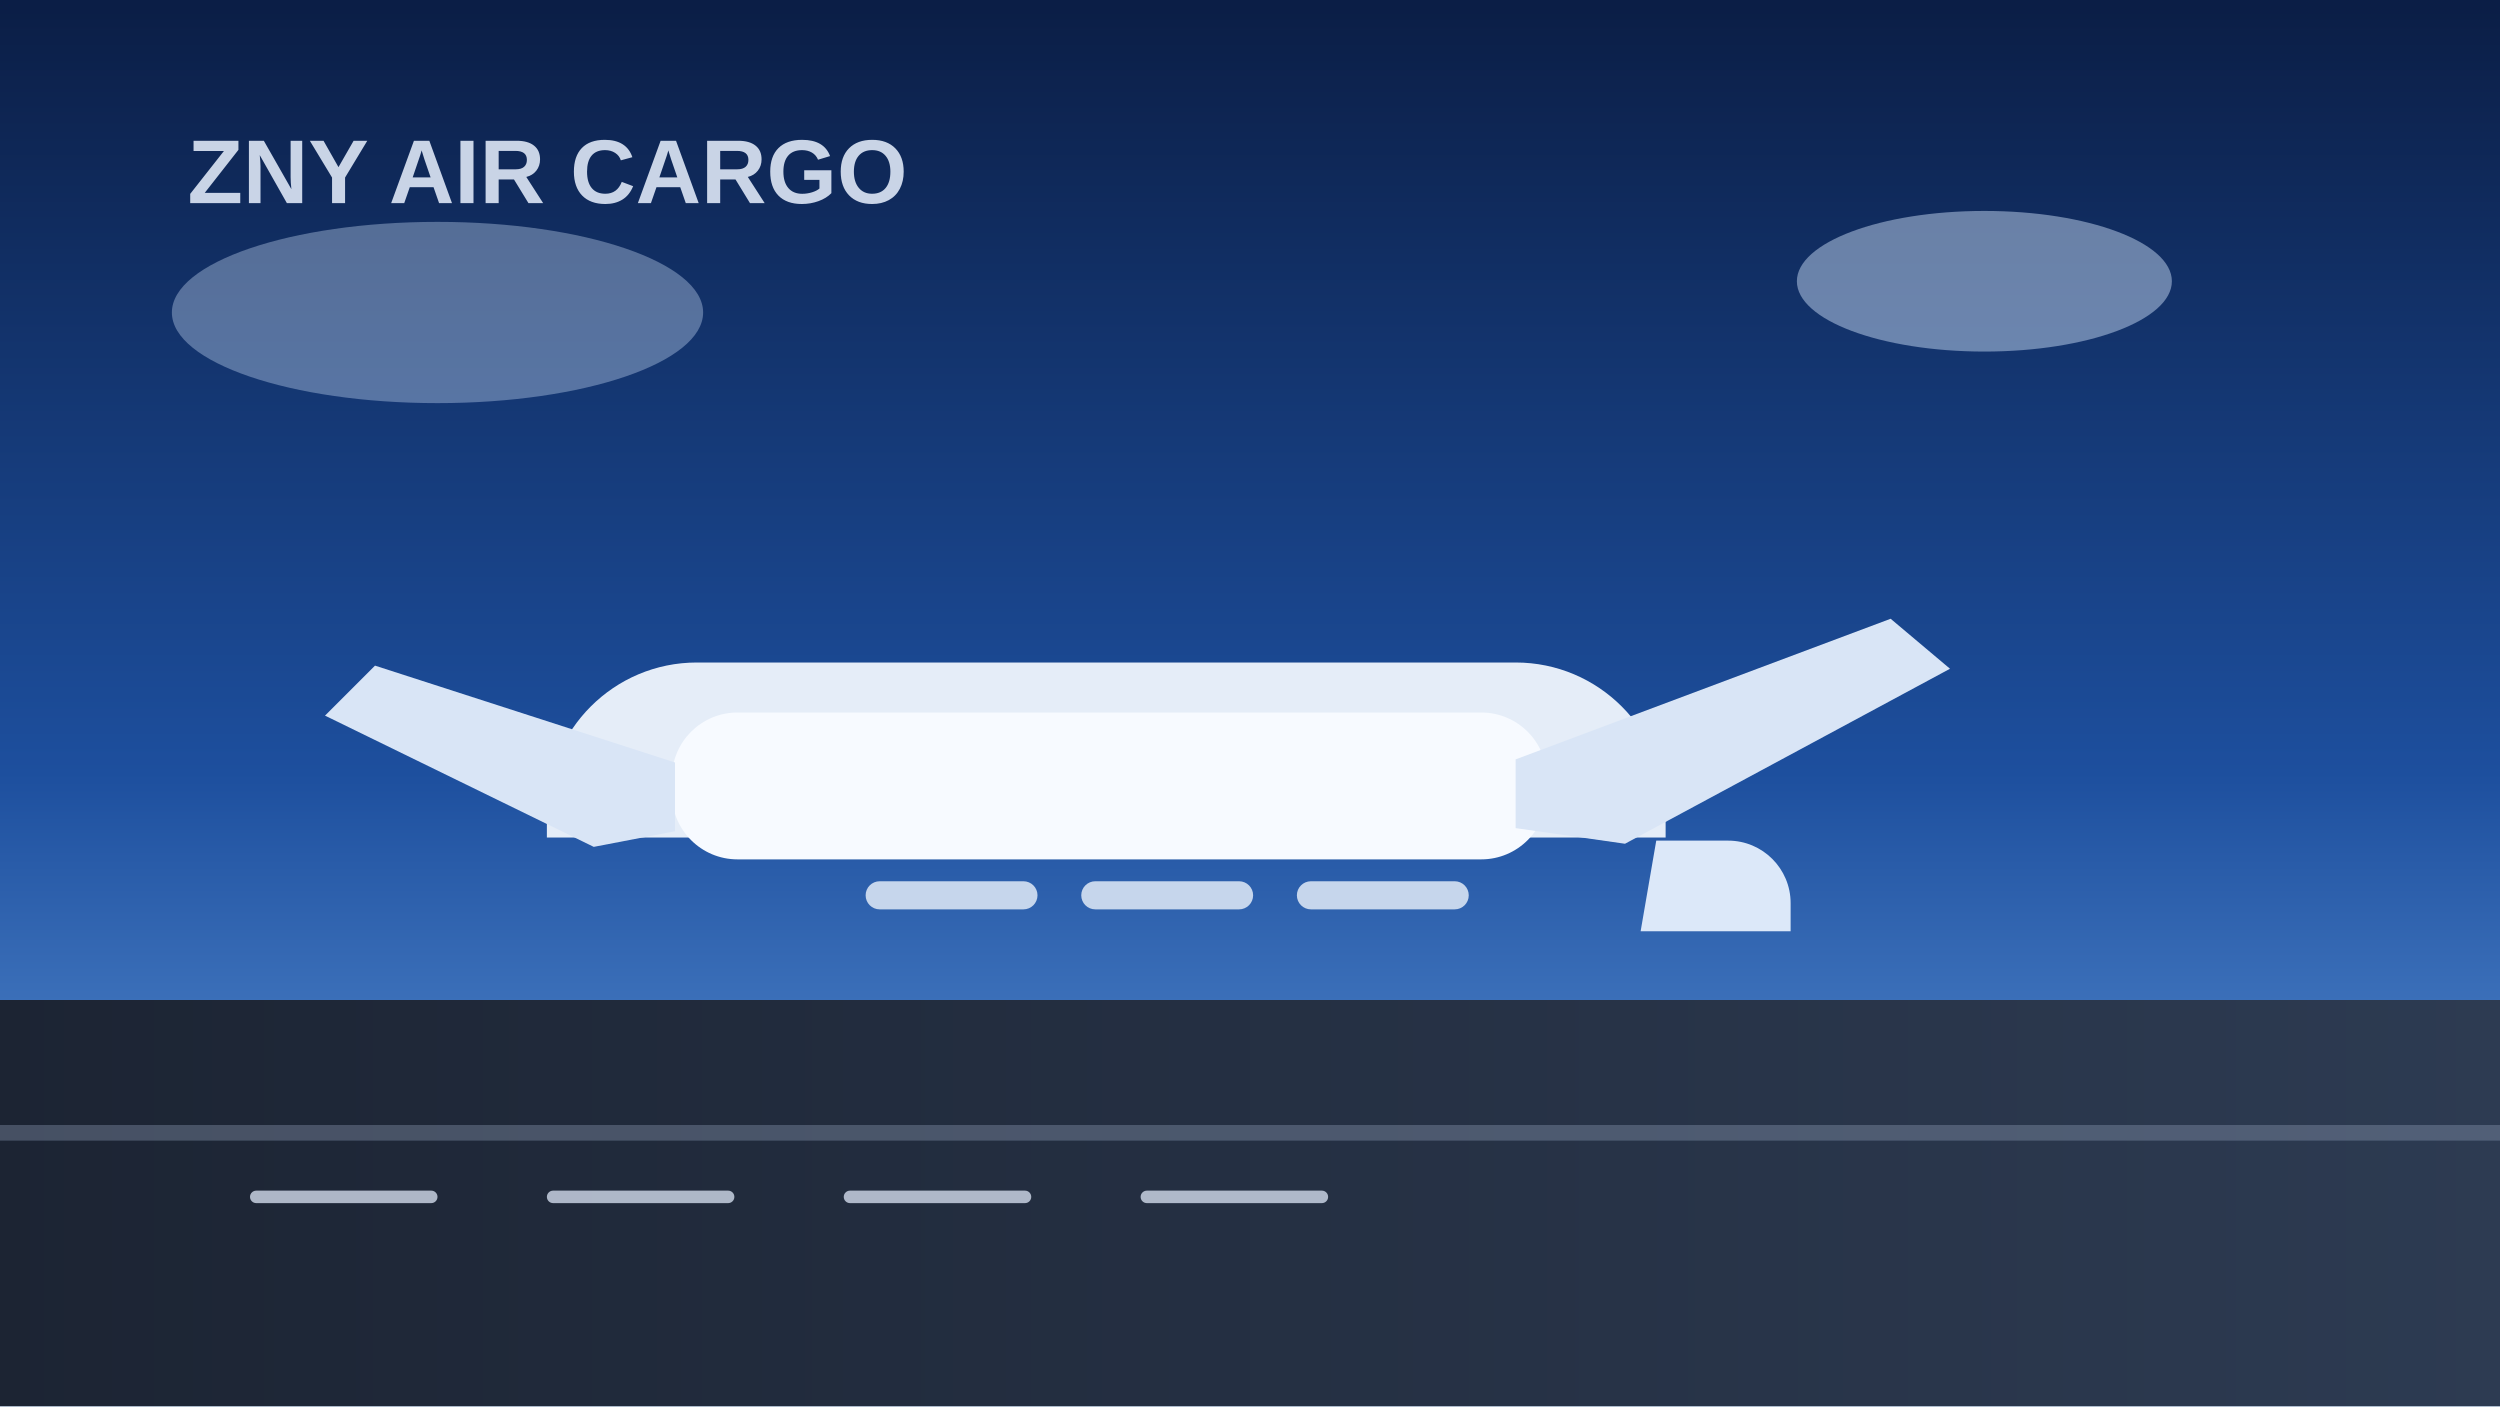
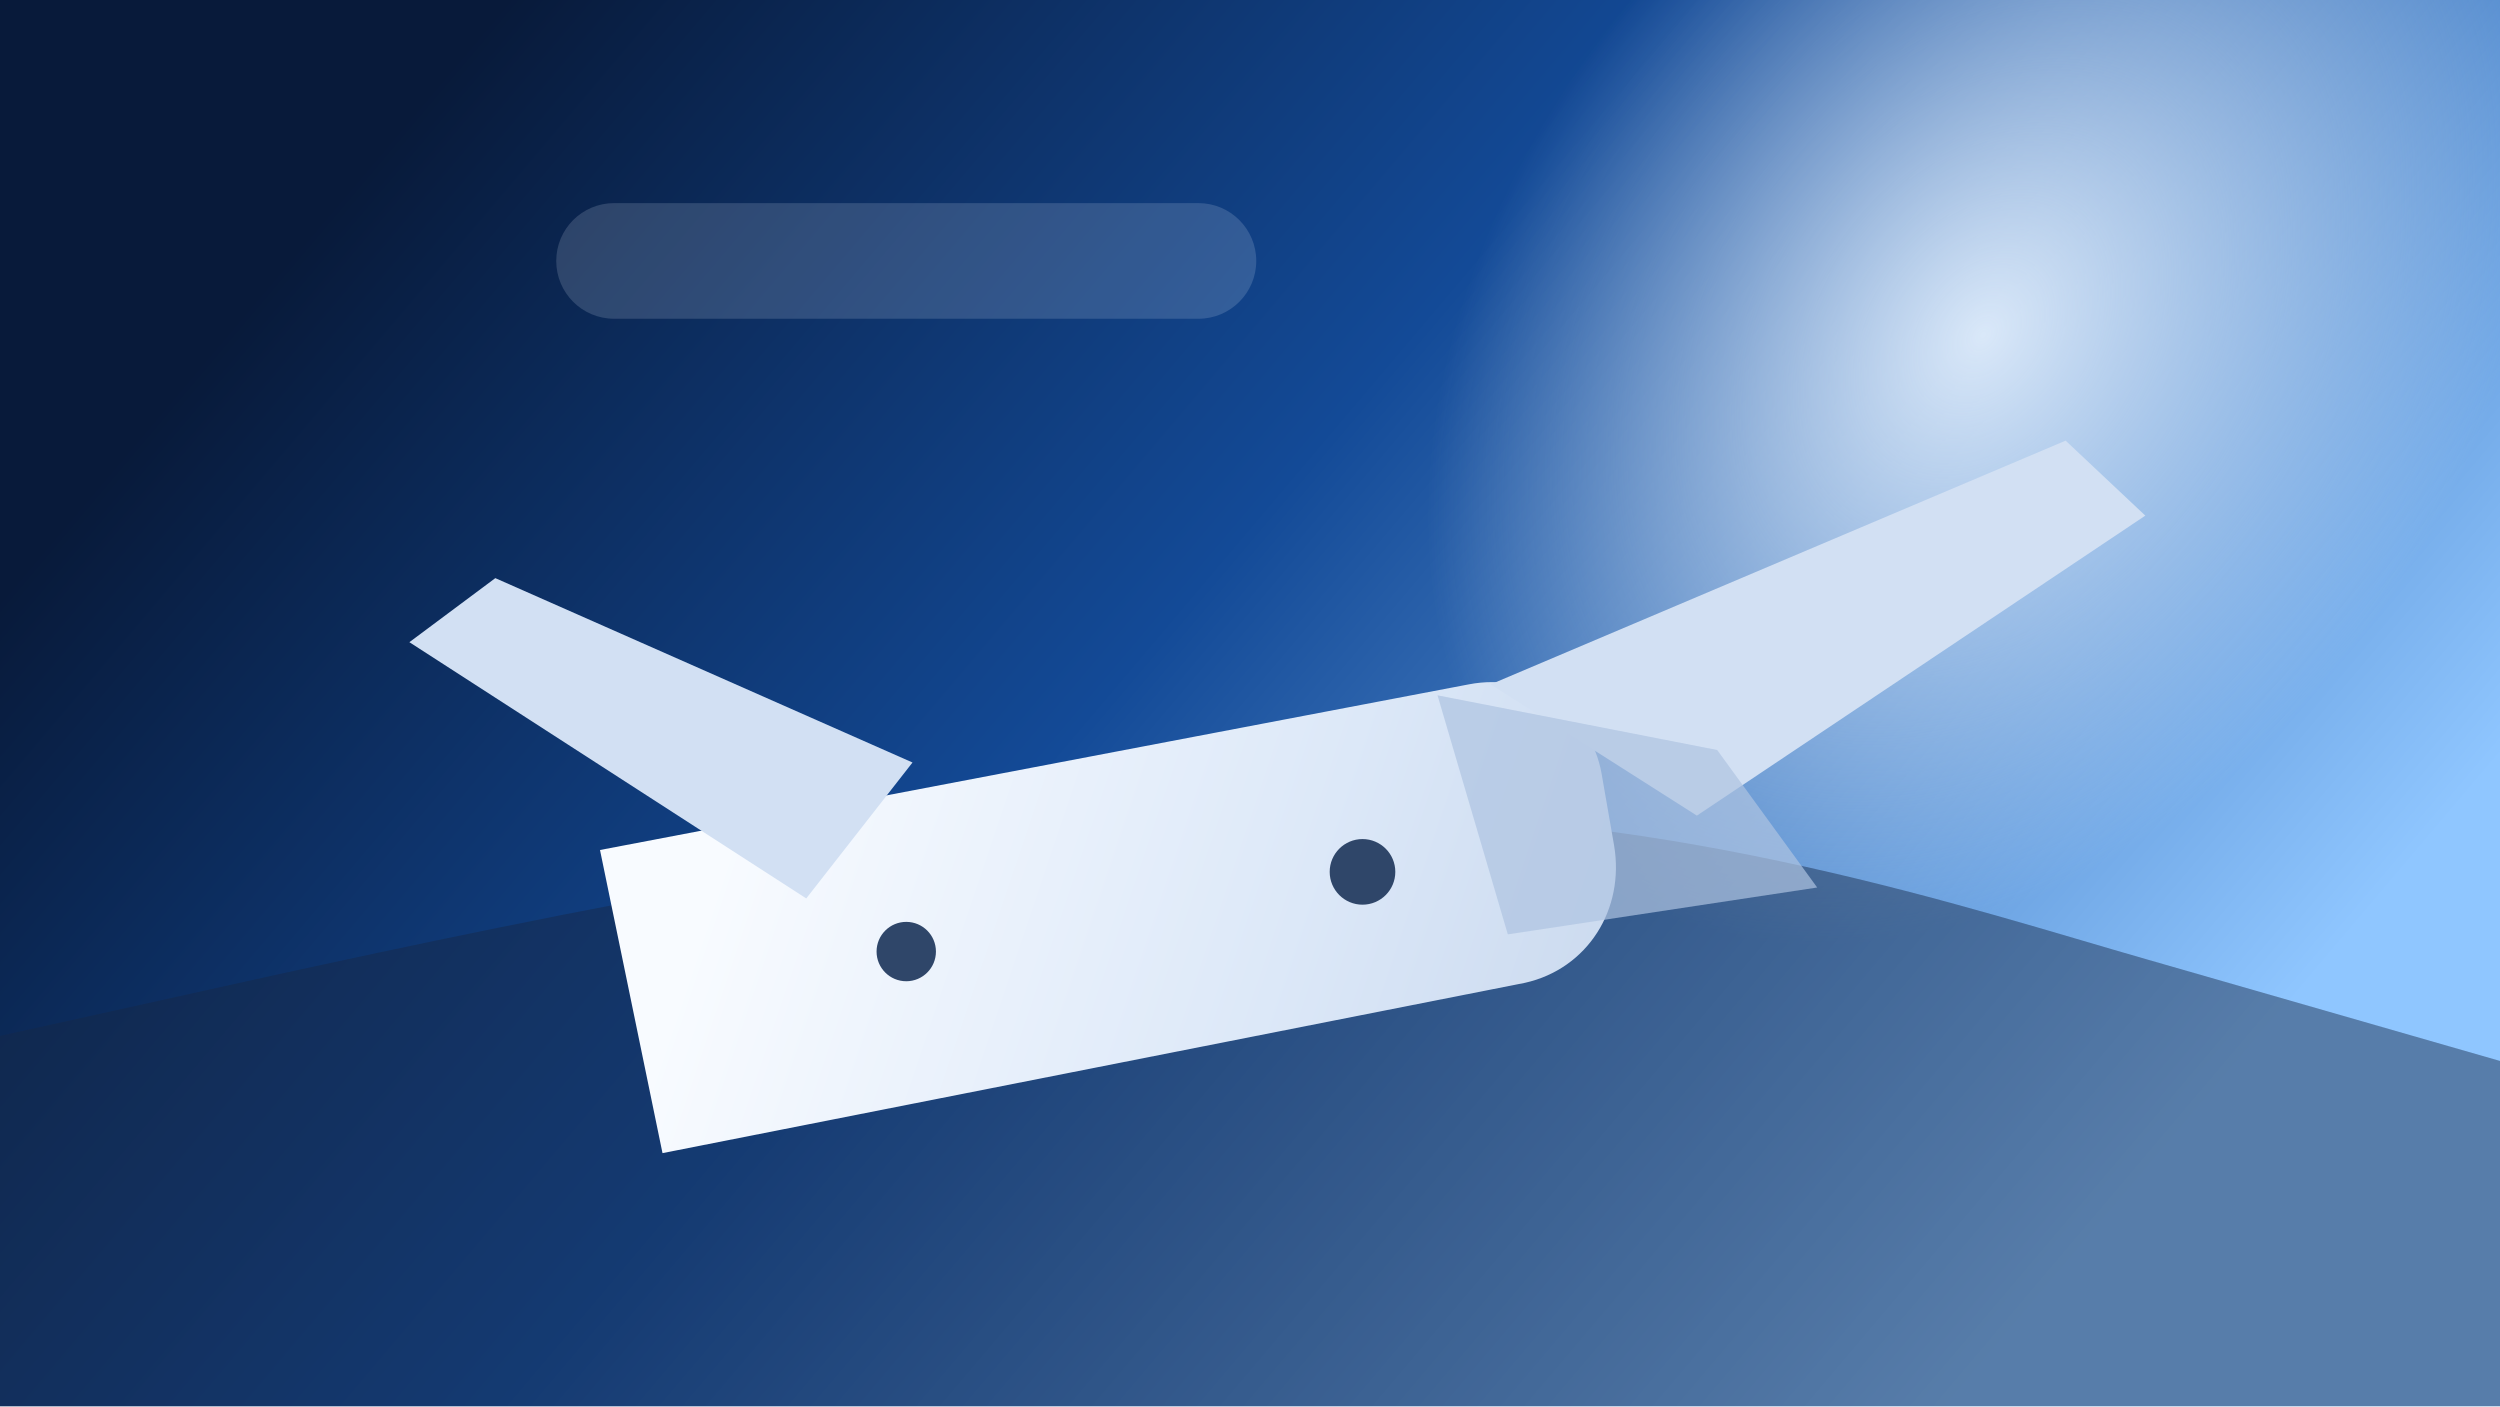
<svg xmlns="http://www.w3.org/2000/svg" width="1600" height="900" viewBox="0 0 1600 900" fill="none">
  <defs>
-     <linearGradient id="sky" x1="0" y1="0" x2="0" y2="1">
-       <stop offset="0%" stop-color="#0B1E46" />
-       <stop offset="55%" stop-color="#1D4F9E" />
-       <stop offset="100%" stop-color="#6FA7E8" />
+     <linearGradient id="airSky" x1="280" y1="52" x2="1262" y2="884" gradientUnits="userSpaceOnUse">
+       <stop stop-color="#081A3A" />
+       <stop offset="0.45" stop-color="#134A97" />
+       <stop offset="1" stop-color="#8FC6FF" />
    </linearGradient>
-     <linearGradient id="runway" x1="0" y1="0" x2="1" y2="0">
-       <stop offset="0%" stop-color="#1C2433" />
-       <stop offset="100%" stop-color="#2D3B52" />
+     <radialGradient id="sunGlow" cx="0" cy="0" r="1" gradientUnits="userSpaceOnUse" gradientTransform="translate(1268 212) rotate(126) scale(428 310)">
+       <stop stop-color="#EAF4FF" stop-opacity="0.9" />
+       <stop offset="1" stop-color="#EAF4FF" stop-opacity="0" />
+     </radialGradient>
+     <linearGradient id="aircraftMetal" x1="515" y1="390" x2="1198" y2="620" gradientUnits="userSpaceOnUse">
+       <stop stop-color="#F8FBFF" />
+       <stop offset="0.5" stop-color="#DCE8F8" />
+       <stop offset="1" stop-color="#BFD0E8" />
    </linearGradient>
  </defs>
-   <rect width="1600" height="900" fill="url(#sky)" />
-   <ellipse cx="1270" cy="180" rx="120" ry="45" fill="#D8E8FF" opacity="0.45" />
-   <ellipse cx="280" cy="200" rx="170" ry="58" fill="#D8E8FF" opacity="0.35" />
-   <rect y="640" width="1600" height="260" fill="url(#runway)" />
-   <rect x="0" y="720" width="1600" height="10" fill="#95A4BE" opacity="0.35" />
-   <rect x="160" y="762" width="120" height="8" rx="4" fill="#DDE7F7" opacity="0.75" />
-   <rect x="350" y="762" width="120" height="8" rx="4" fill="#DDE7F7" opacity="0.75" />
-   <rect x="540" y="762" width="120" height="8" rx="4" fill="#DDE7F7" opacity="0.75" />
-   <rect x="730" y="762" width="120" height="8" rx="4" fill="#DDE7F7" opacity="0.75" />
-   <g transform="translate(350 360)">
-     <path d="M0 160C0 106.98 42.98 64 96 64H620C673.02 64 716 106.98 716 160V176H0V160Z" fill="#E5EDF8" />
-     <rect x="80" y="96" width="560" height="94" rx="42" fill="#F7FAFF" />
-     <path d="M710 178H756C778.091 178 796 195.909 796 218V236H700L710 178Z" fill="#DCE8F9" />
-     <path d="M82 128L-110 66L-142 98L30 182L82 172V128Z" fill="#D9E5F6" />
-     <path d="M620 126L860 36L898 68L690 180L620 170V126Z" fill="#D9E5F6" />
-     <rect x="204" y="204" width="110" height="18" rx="9" fill="#C6D6EC" />
-     <rect x="342" y="204" width="110" height="18" rx="9" fill="#C6D6EC" />
-     <rect x="480" y="204" width="110" height="18" rx="9" fill="#C6D6EC" />
-   </g>
-   <text x="120" y="130" fill="#EAF2FF" font-size="58" font-family="Arial, sans-serif" font-weight="700" opacity="0.85">ZNY AIR CARGO</text>
+   <rect width="1600" height="900" fill="url(#airSky)" />
+   <rect width="1600" height="900" fill="url(#sunGlow)" />
+   <path d="M0 663L176 624C332 590 644 523 860 521C1075 519 1262 582 1374 614L1600 679V900H0V663Z" fill="#162847" fill-opacity="0.46" />
+   <path d="M384 544L940 438C981 430 1018 456 1025 495L1033 541C1040 582 1016 620 976 629L424 738L384 544Z" fill="url(#aircraftMetal)" />
+   <path d="M954 438L1322 282L1373 330L1086 522L954 438Z" fill="#D2E0F3" />
+   <path d="M584 488L317 370L262 411L516 575L584 488Z" fill="#D2E0F3" />
+   <path d="M920 445L965 598L1163 568L1099 480L920 445Z" fill="#AFC4E1" fill-opacity="0.7" />
+   <circle cx="580" cy="609" r="19" fill="#2F4669" />
+   <circle cx="872" cy="558" r="21" fill="#2F4669" />
+   <rect x="356" y="130" width="448" height="74" rx="37" fill="#E7F1FF" fill-opacity="0.16" />
</svg>
